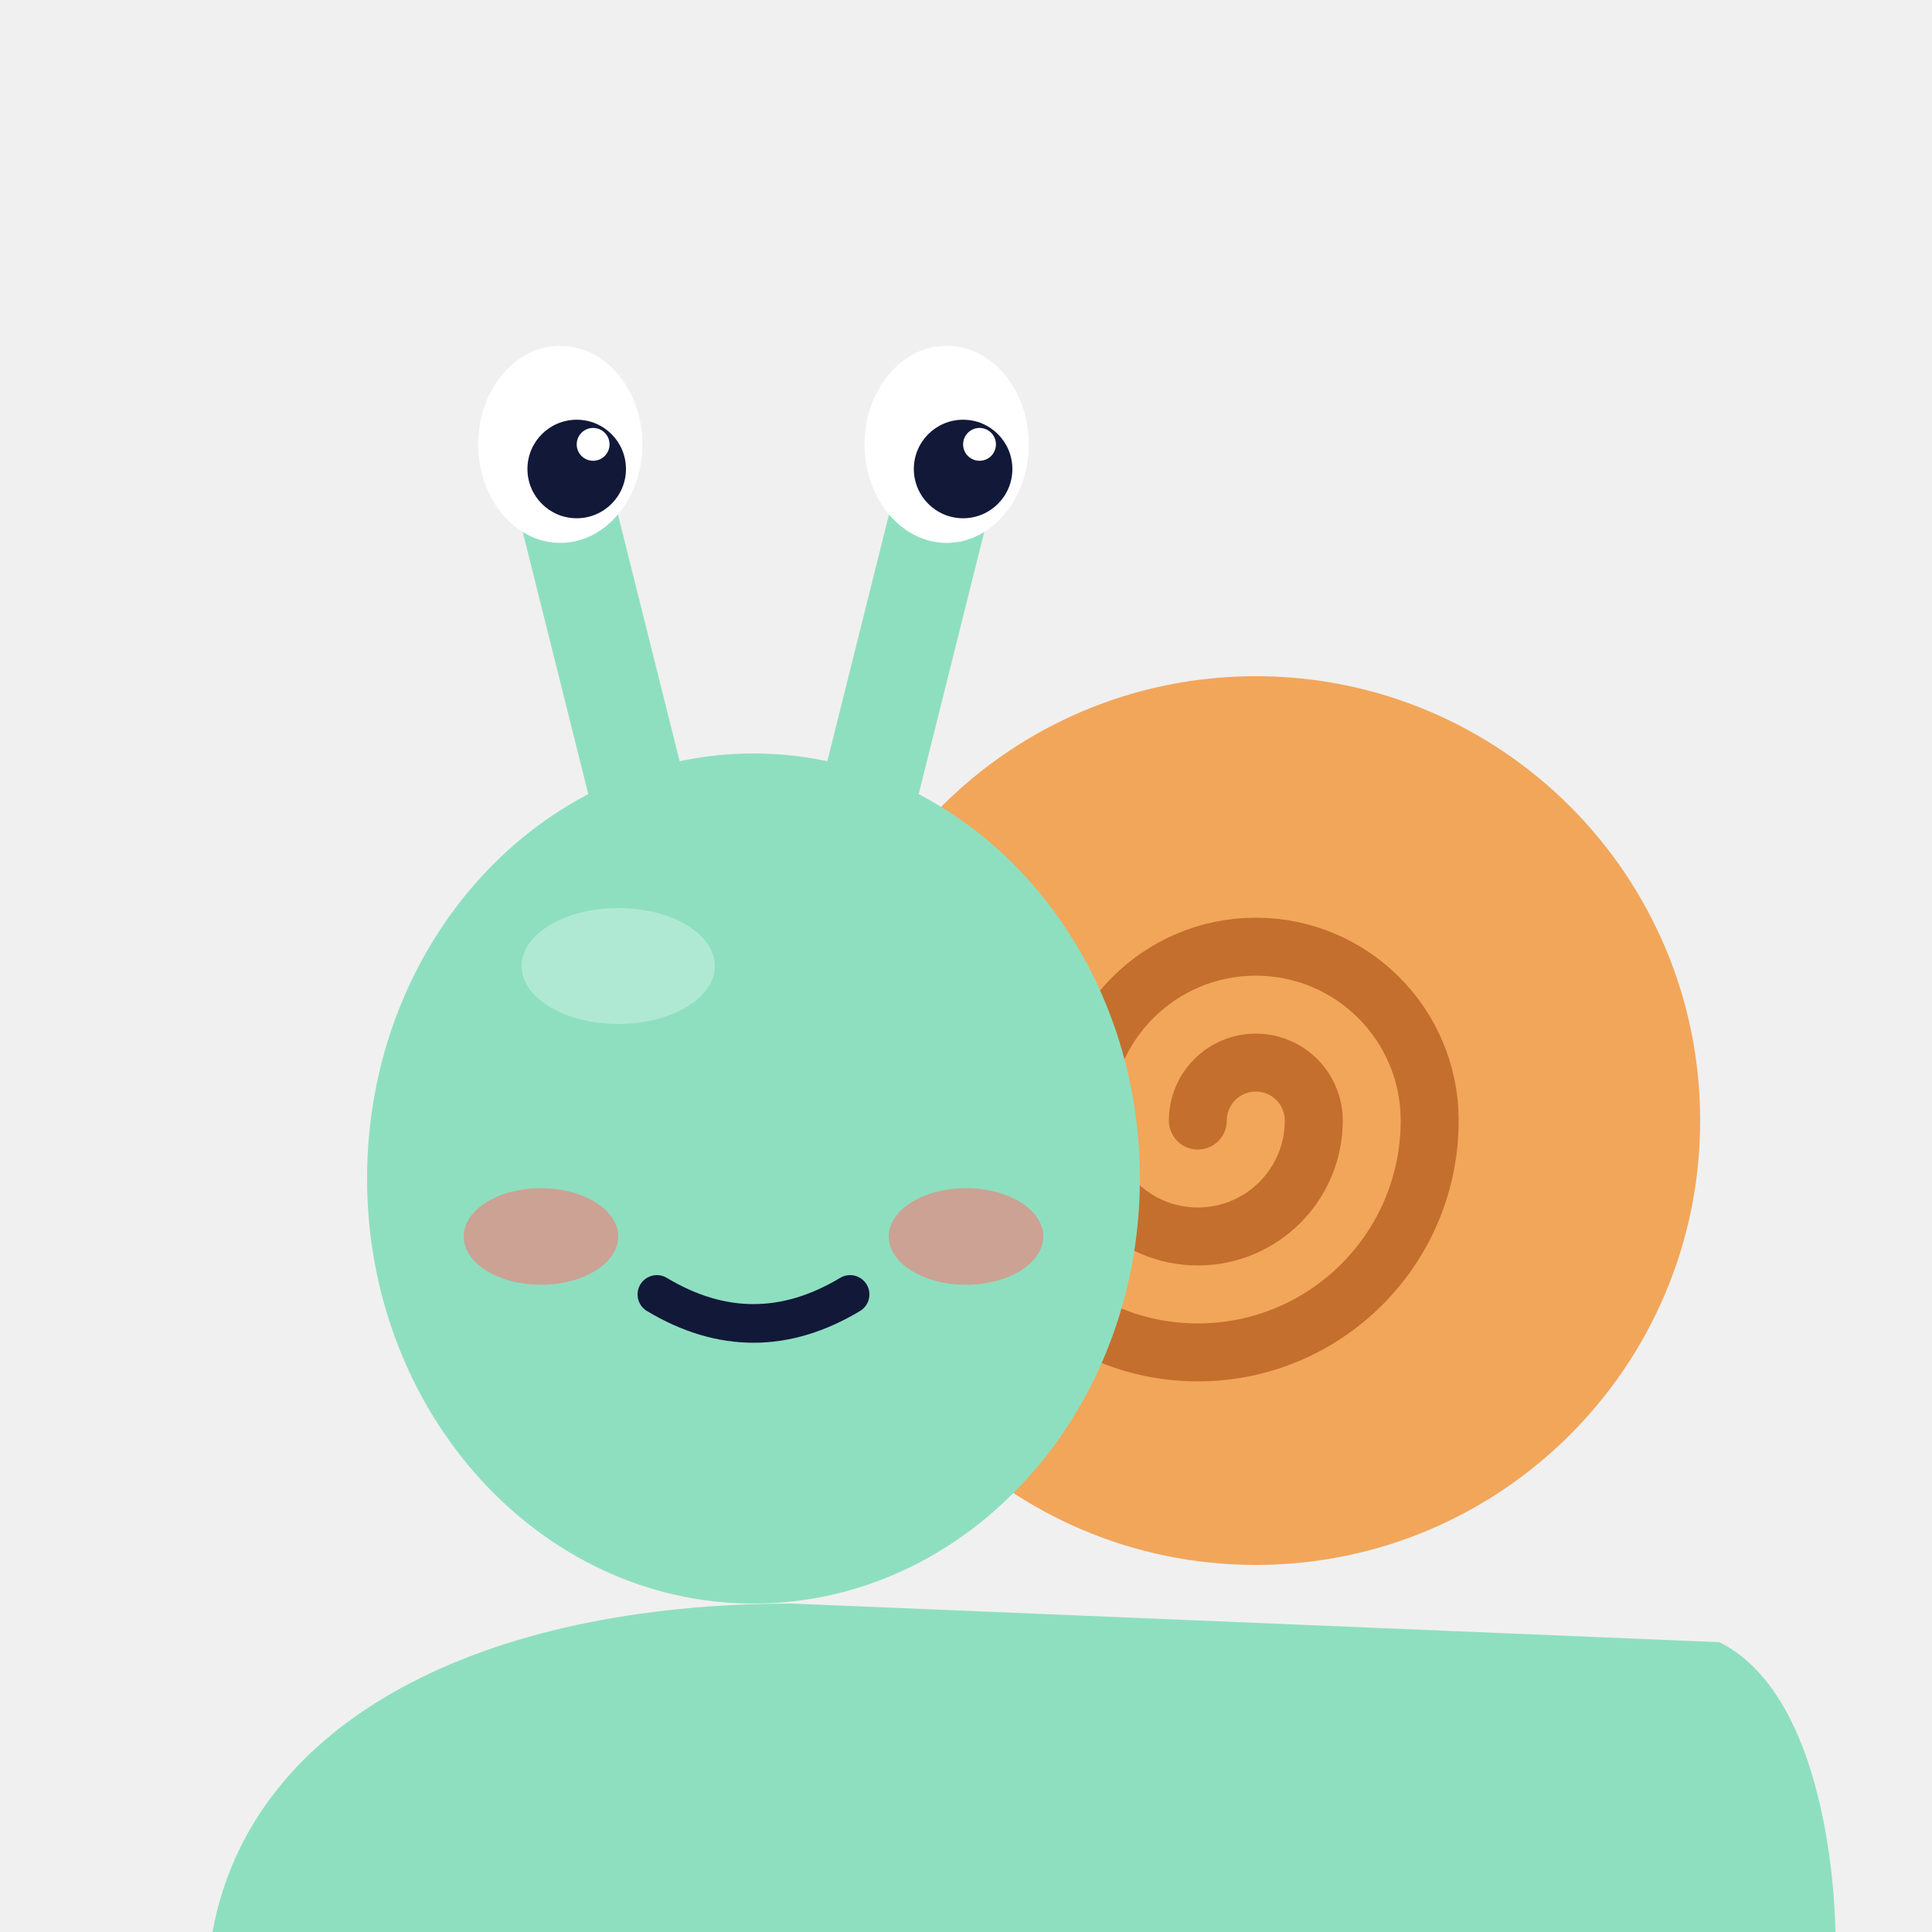
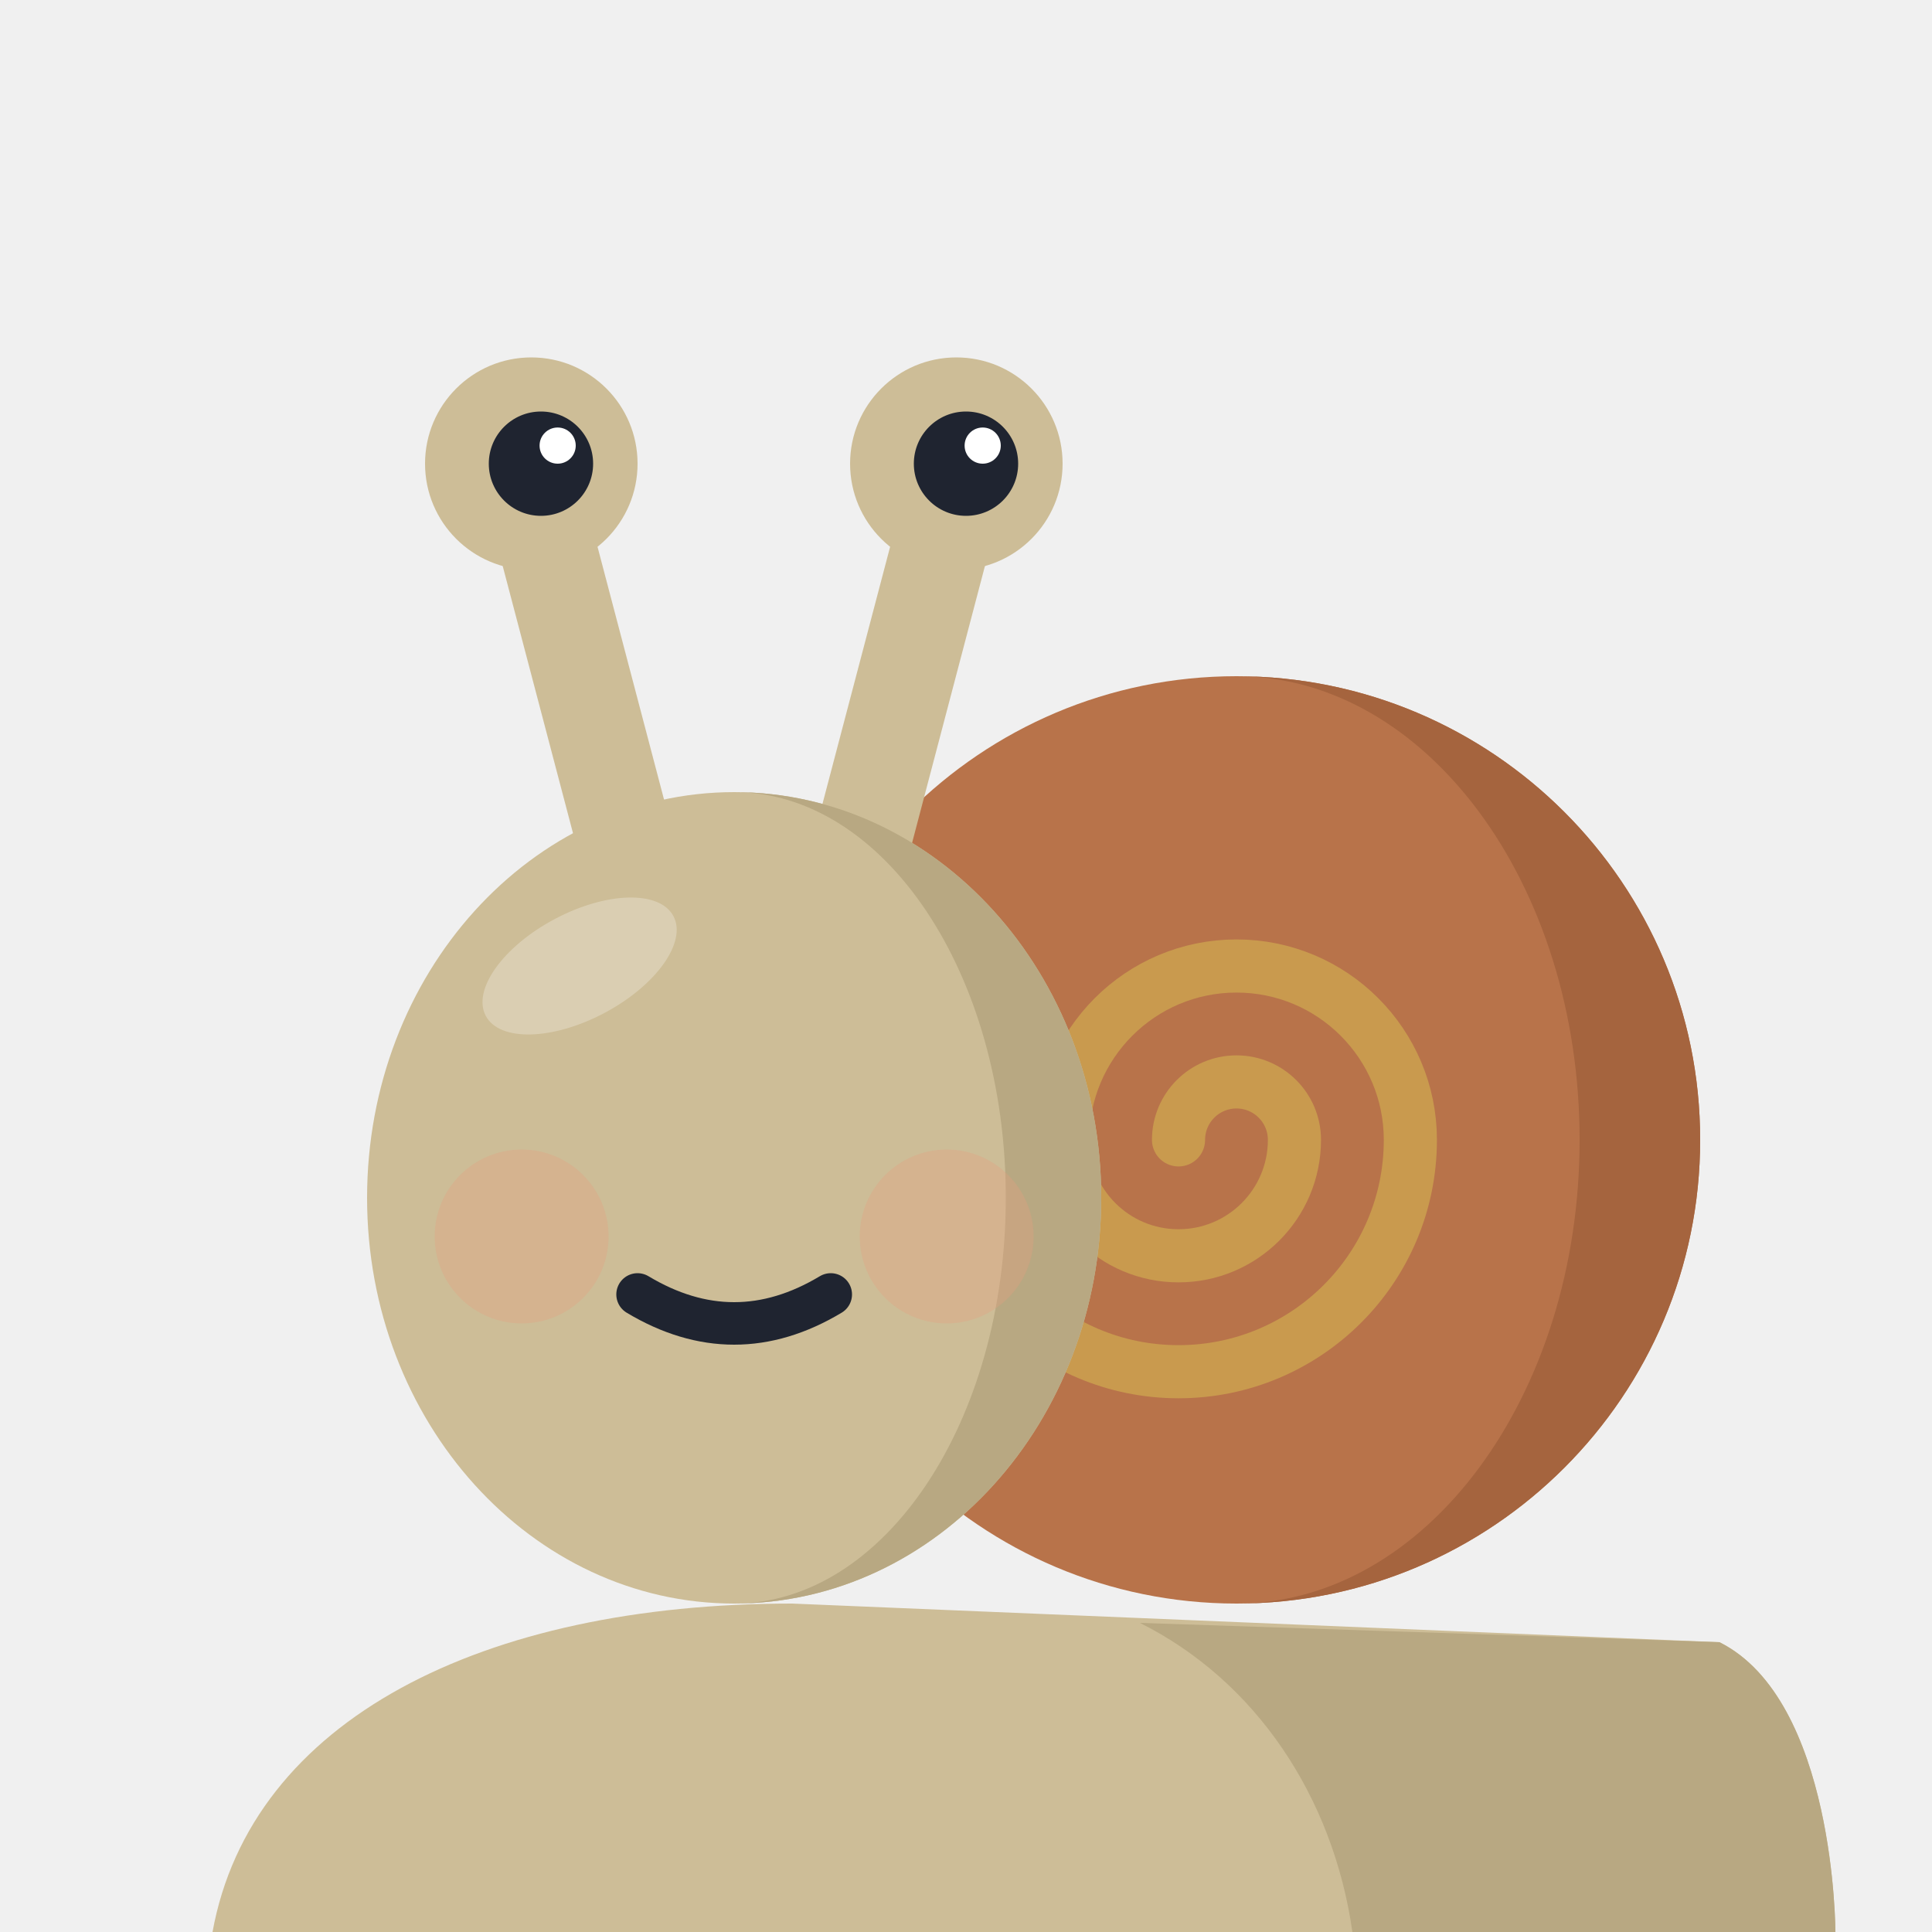
<svg xmlns="http://www.w3.org/2000/svg" viewBox="0 0 200 200" role="img" aria-label="Pebble, a chess bot">
-   <circle cx="130" cy="116" r="46" fill="#F2A65A" />
-   <path d="M130 116 m-6 0 a6 6 0 1 1 12 0 a12 12 0 1 1 -24 0 a18 18 0 1 1 36 0 a24 24 0 1 1 -48 0" fill="none" stroke="#C46F2E" stroke-width="6" stroke-linecap="round" />
-   <path d="M22 200 C26 178 50 166 82 166 L178 170 C190 176 190 200 190 200 Z" fill="#8EDFC0" />
-   <path d="M68 90 L58 50" fill="none" stroke="#8EDFC0" stroke-width="10" stroke-linecap="round" />
-   <path d="M88 90 L98 50" fill="none" stroke="#8EDFC0" stroke-width="10" stroke-linecap="round" />
-   <ellipse cx="78" cy="122" rx="40" ry="44" fill="#8EDFC0" />
-   <ellipse cx="64" cy="100" rx="10" ry="6" fill="#FFFFFF" opacity=".3" />
-   <ellipse cx="58" cy="46" rx="8.5" ry="10.2" fill="#FFFFFF" />
-   <circle cx="59.7" cy="48.55" r="5.1" fill="#121838" />
-   <circle cx="61.4" cy="46.0" r="1.7" fill="#FFFFFF" />
-   <ellipse cx="98" cy="46" rx="8.5" ry="10.2" fill="#FFFFFF" />
-   <circle cx="99.7" cy="48.55" r="5.1" fill="#121838" />
-   <circle cx="101.4" cy="46.0" r="1.7" fill="#FFFFFF" />
-   <path d="M68 134 Q78 140 88 134" fill="none" stroke="#121838" stroke-width="4" stroke-linecap="round" />
-   <ellipse cx="56" cy="128" rx="8" ry="5" fill="#FF6F6F" opacity=".55" />
-   <ellipse cx="100" cy="128" rx="8" ry="5" fill="#FF6F6F" opacity=".55" />
+   <circle cx="128" cy="118" r="48" fill="#B8734A" />
+   <path d="M128 70 A48 48 0 0 1 128 166 A35.52 48 0 0 0 128 70 Z" fill="#A5643E" />
+   <path d="M128 118 m-6 0 a6 6 0 1 1 12 0 a12 12 0 1 1 -24 0 a18 18 0 1 1 36 0 a24 24 0 1 1 -48 0" fill="none" stroke="#C99A4E" stroke-width="5.5" stroke-linecap="round" />
+   <path d="M22 200 C26 178 50 166 82 166 L178 170 C190 176 190 200 190 200 Z" fill="#CDBD97" />
+   <path d="M118 168 L178 170 C190 176 190 200 190 200 L140 200 C138 186 130 174 118 168 Z" fill="#B8A882" />
+   <path d="M66 92 L56 54" fill="none" stroke="#CDBD97" stroke-width="10" stroke-linecap="round" />
+   <path d="M88 92 L98 54" fill="none" stroke="#CDBD97" stroke-width="10" stroke-linecap="round" />
+   <ellipse cx="76" cy="124" rx="38" ry="42" fill="#CDBD97" />
+   <path d="M76 82 A38 42 0 0 1 76 166 A28.12 42 0 0 0 76 82 Z" fill="#B8A882" />
+   <ellipse cx="60" cy="100" rx="11" ry="5.5" fill="#FFFFFF" opacity=".26" transform="rotate(-28 60 100)" />
+   <circle cx="55" cy="48" r="11" fill="#CDBD97" />
+   <circle cx="99" cy="48" r="11" fill="#CDBD97" />
+   <circle cx="56" cy="48" r="5.4" fill="#1F2430" />
+   <circle cx="57.728" cy="46.128" r="1.872" fill="#FFFFFF" />
+   <circle cx="100" cy="48" r="5.4" fill="#1F2430" />
+   <circle cx="101.728" cy="46.128" r="1.872" fill="#FFFFFF" />
+   <path d="M66 134 Q76 140 86 134" fill="none" stroke="#1F2430" stroke-width="4.4" stroke-linecap="round" />
+   <circle cx="54" cy="128" r="9" fill="#E59C7E" opacity=".32" />
+   <circle cx="98" cy="128" r="9" fill="#E59C7E" opacity=".32" />
</svg>
